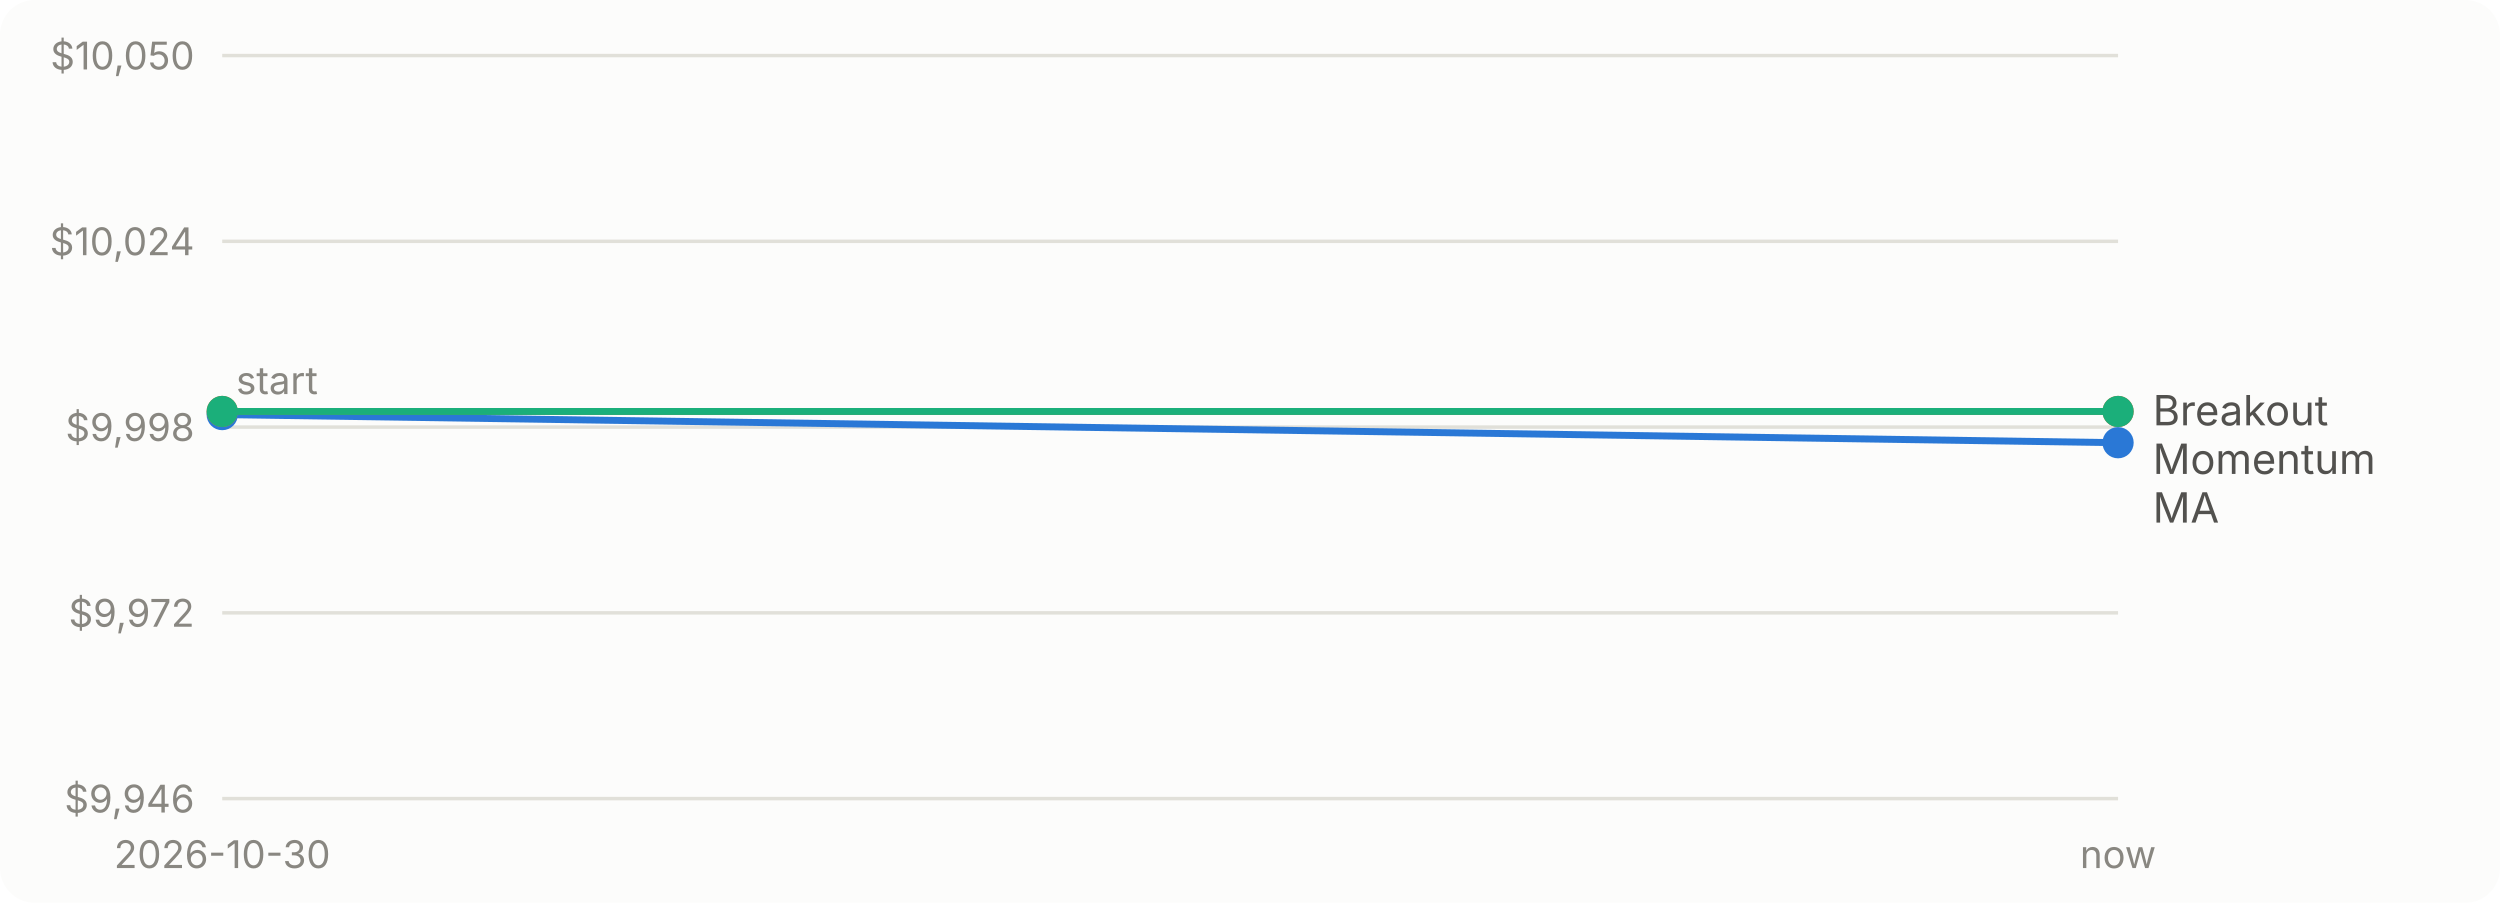
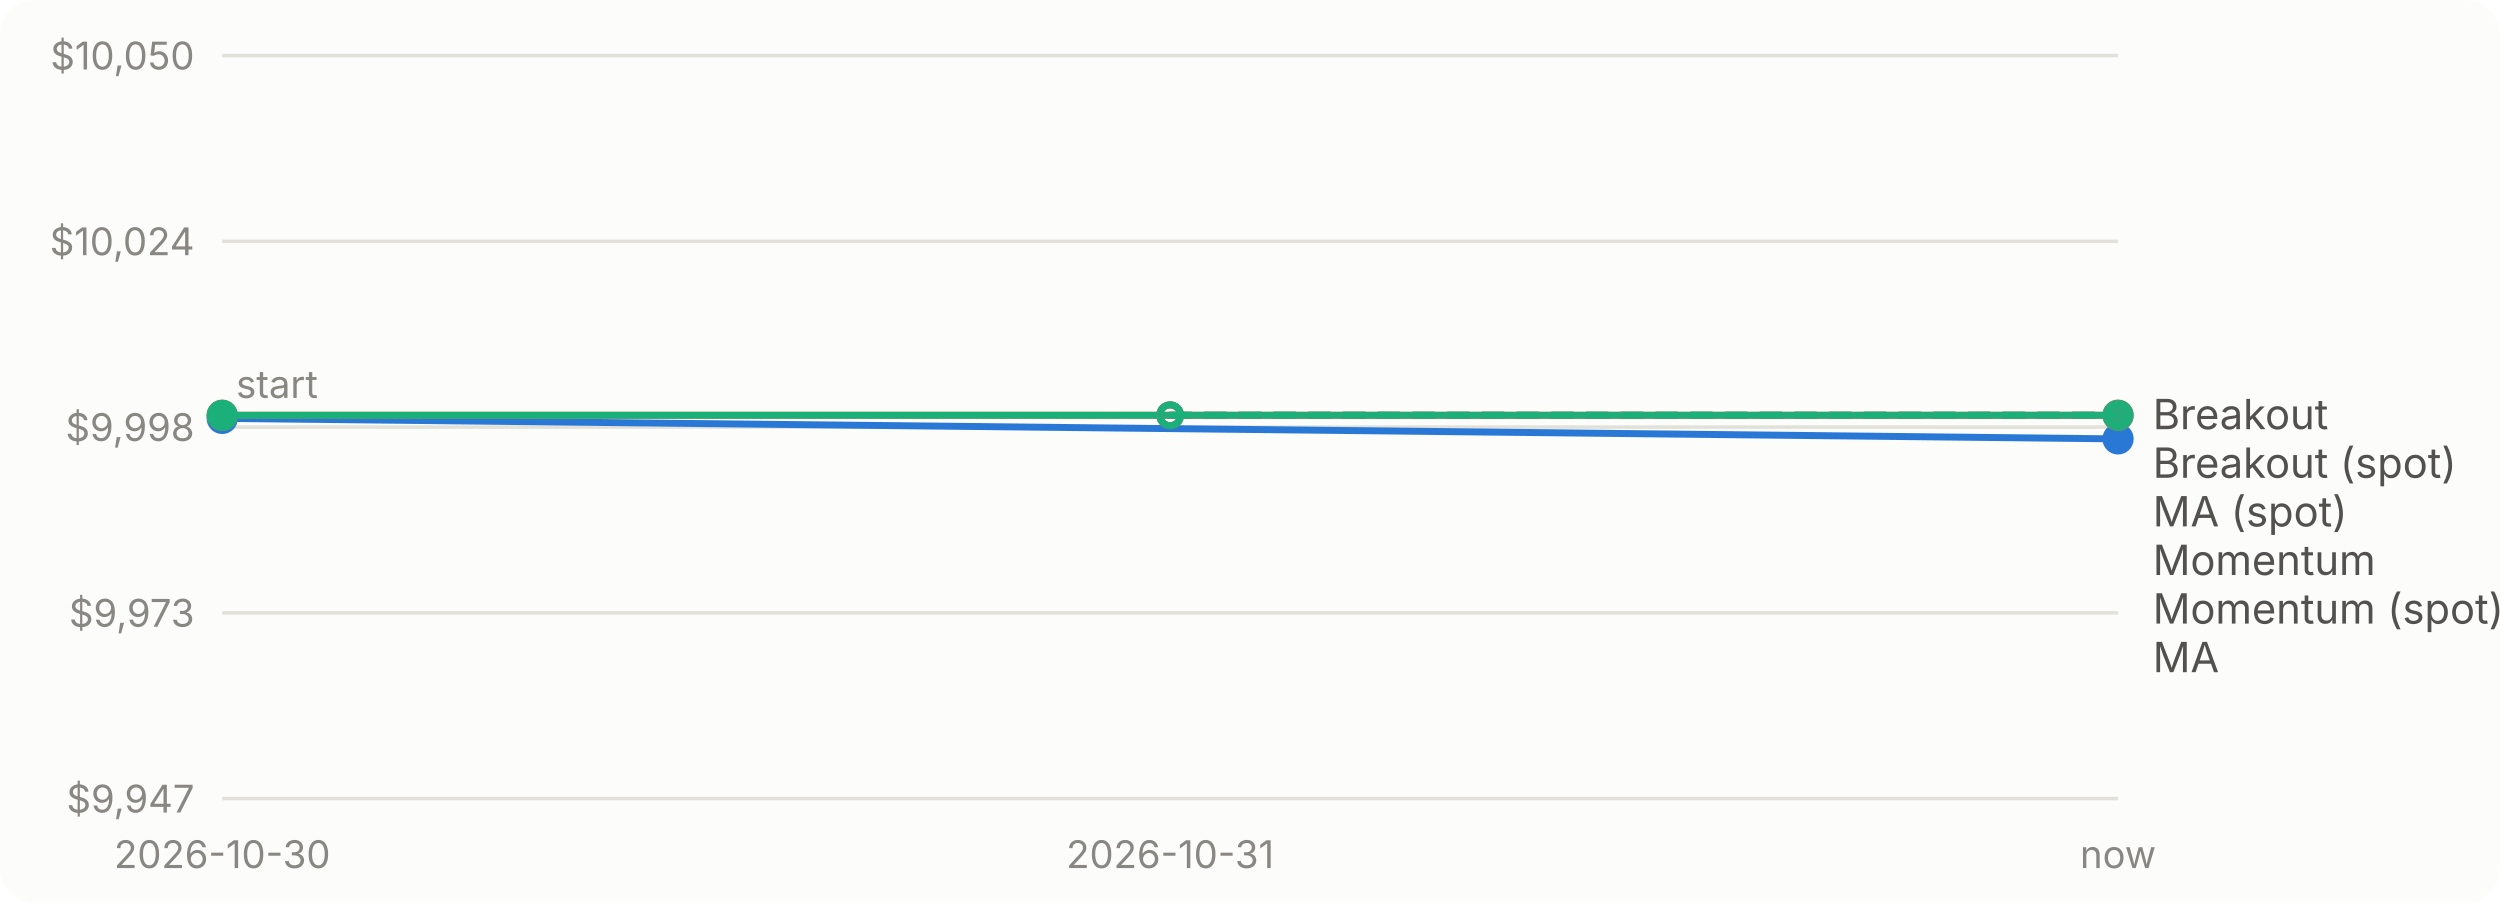
<svg xmlns="http://www.w3.org/2000/svg" viewBox="0 0 720 260" width="720" height="260" role="img" aria-label="Account value over time for each strategy">
  <style>text{font:11px system-ui,-apple-system,'Segoe UI',sans-serif;fill:#898781}.bg{fill:#fcfcfb}.grid{stroke:#e1e0d9}.base{stroke:#c3c2b7}.lbl{fill:#52514e;font-size:12px}.ma_crossover{stroke:#2a78d6;fill:#2a78d6}.breakout{stroke:#eb6834;fill:#eb6834}.momentum{stroke:#1baf7a;fill:#1baf7a}@media (prefers-color-scheme: dark){.bg{fill:#1a1a19}.grid{stroke:#2c2c2a}.base{stroke:#383835}.lbl{fill:#c3c2b7}.ma_crossover{stroke:#3987e5;fill:#3987e5}.breakout{stroke:#d95926;fill:#d95926}.momentum{stroke:#199e70;fill:#199e70}}</style>
  <rect class="bg" width="720" height="260" rx="10" />
  <line class="grid" x1="64" x2="610" y1="230.0" y2="230.0" />
-   <text x="56" y="234.0" text-anchor="end">$9,946</text>
+   <text x="56" y="234.0" text-anchor="end">$9,947</text>
  <line class="grid" x1="64" x2="610" y1="176.5" y2="176.5" />
-   <text x="56" y="180.5" text-anchor="end">$9,972</text>
+   <text x="56" y="180.5" text-anchor="end">$9,973</text>
  <line class="grid" x1="64" x2="610" y1="123.0" y2="123.0" />
  <text x="56" y="127.0" text-anchor="end">$9,998</text>
  <line class="grid" x1="64" x2="610" y1="69.5" y2="69.5" />
  <text x="56" y="73.5" text-anchor="end">$10,024</text>
  <line class="grid" x1="64" x2="610" y1="16.0" y2="16.0" />
  <text x="56" y="20.0" text-anchor="end">$10,050</text>
-   <line class="base" x1="64" x2="610" y1="118.5" y2="118.5" stroke-dasharray="4 4" />
-   <text x="68" y="113.5">start</text>
+   <line class="base" x1="64" x2="610" y1="119.6" y2="119.6" stroke-dasharray="4 4" />
+   <text x="68" y="114.6">start</text>
  <text x="64.0" y="250" text-anchor="middle">2026-10-30</text>
+   <text x="337.0" y="250" text-anchor="middle">2026-10-31</text>
  <text x="610.0" y="250" text-anchor="middle">now</text>
-   <path class="ma_crossover" d="M64.0,119.4L610.0,127.5" fill="none" stroke-width="2" stroke-linejoin="round" stroke-linecap="round" />
-   <circle class="ma_crossover" cx="64.0" cy="119.4" r="4" stroke="none" />
-   <circle class="ma_crossover" cx="610.0" cy="127.5" r="4" stroke="none" />
-   <path class="breakout" d="M64.0,118.5L610.0,118.5" fill="none" stroke-width="2" stroke-linejoin="round" stroke-linecap="round" />
-   <circle class="breakout" cx="64.0" cy="118.5" r="4" stroke="none" />
-   <circle class="breakout" cx="610.0" cy="118.5" r="4" stroke="none" />
-   <path class="momentum" d="M64.0,118.5L610.0,118.5" fill="none" stroke-width="2" stroke-linejoin="round" stroke-linecap="round" />
-   <circle class="momentum" cx="64.0" cy="118.5" r="4" stroke="none" />
-   <circle class="momentum" cx="610.0" cy="118.5" r="4" stroke="none" />
-   <text class="lbl" x="620" y="122.5">Breakout</text>
-   <text class="lbl" x="620" y="136.5">Momentum</text>
-   <text class="lbl" x="620" y="150.5">MA</text>
+   <path class="ma_crossover" d="M64.0,120.5L610.0,126.4" style="fill:none" stroke-width="2" stroke-linejoin="round" stroke-linecap="round" />
+   <circle class="ma_crossover" cx="64.0" cy="120.5" r="4" stroke="none" />
+   <circle class="ma_crossover" cx="610.0" cy="126.4" r="4" stroke="none" />
+   <path class="breakout" d="M64.0,119.6L610.0,119.6" style="fill:none" stroke-width="2" stroke-linejoin="round" stroke-linecap="round" />
+   <circle class="breakout" cx="64.0" cy="119.6" r="4" stroke="none" />
+   <circle class="breakout" cx="610.0" cy="119.6" r="4" stroke="none" />
+   <path class="momentum" d="M64.0,119.6L610.0,119.6" style="fill:none" stroke-width="2" stroke-linejoin="round" stroke-linecap="round" />
+   <circle class="momentum" cx="64.0" cy="119.6" r="4" stroke="none" />
+   <circle class="momentum" cx="610.0" cy="119.6" r="4" stroke="none" />
+   <path class="ma_crossover" d="M337.0,119.6L610.0,119.6" style="fill:none" stroke-width="2" stroke-linejoin="round" stroke-linecap="round" stroke-dasharray="6 4" />
+   <circle class="ma_crossover" cx="337.0" cy="119.6" r="3" style="fill:none" stroke-width="2" />
+   <circle class="ma_crossover" cx="610.0" cy="119.6" r="3" style="fill:none" stroke-width="2" />
+   <path class="breakout" d="M337.0,119.6L610.0,119.6" style="fill:none" stroke-width="2" stroke-linejoin="round" stroke-linecap="round" stroke-dasharray="6 4" />
+   <circle class="breakout" cx="337.0" cy="119.6" r="3" style="fill:none" stroke-width="2" />
+   <circle class="breakout" cx="610.0" cy="119.6" r="3" style="fill:none" stroke-width="2" />
+   <path class="momentum" d="M337.0,119.6L610.0,119.6" style="fill:none" stroke-width="2" stroke-linejoin="round" stroke-linecap="round" stroke-dasharray="6 4" />
+   <circle class="momentum" cx="337.0" cy="119.6" r="3" style="fill:none" stroke-width="2" />
+   <circle class="momentum" cx="610.0" cy="119.6" r="3" style="fill:none" stroke-width="2" />
+   <text class="lbl" x="620" y="123.6">Breakout</text>
+   <text class="lbl" x="620" y="137.6">Breakout (spot)</text>
+   <text class="lbl" x="620" y="151.6">MA (spot)</text>
+   <text class="lbl" x="620" y="165.6">Momentum</text>
+   <text class="lbl" x="620" y="179.6">Momentum (spot)</text>
+   <text class="lbl" x="620" y="193.6">MA</text>
</svg>
